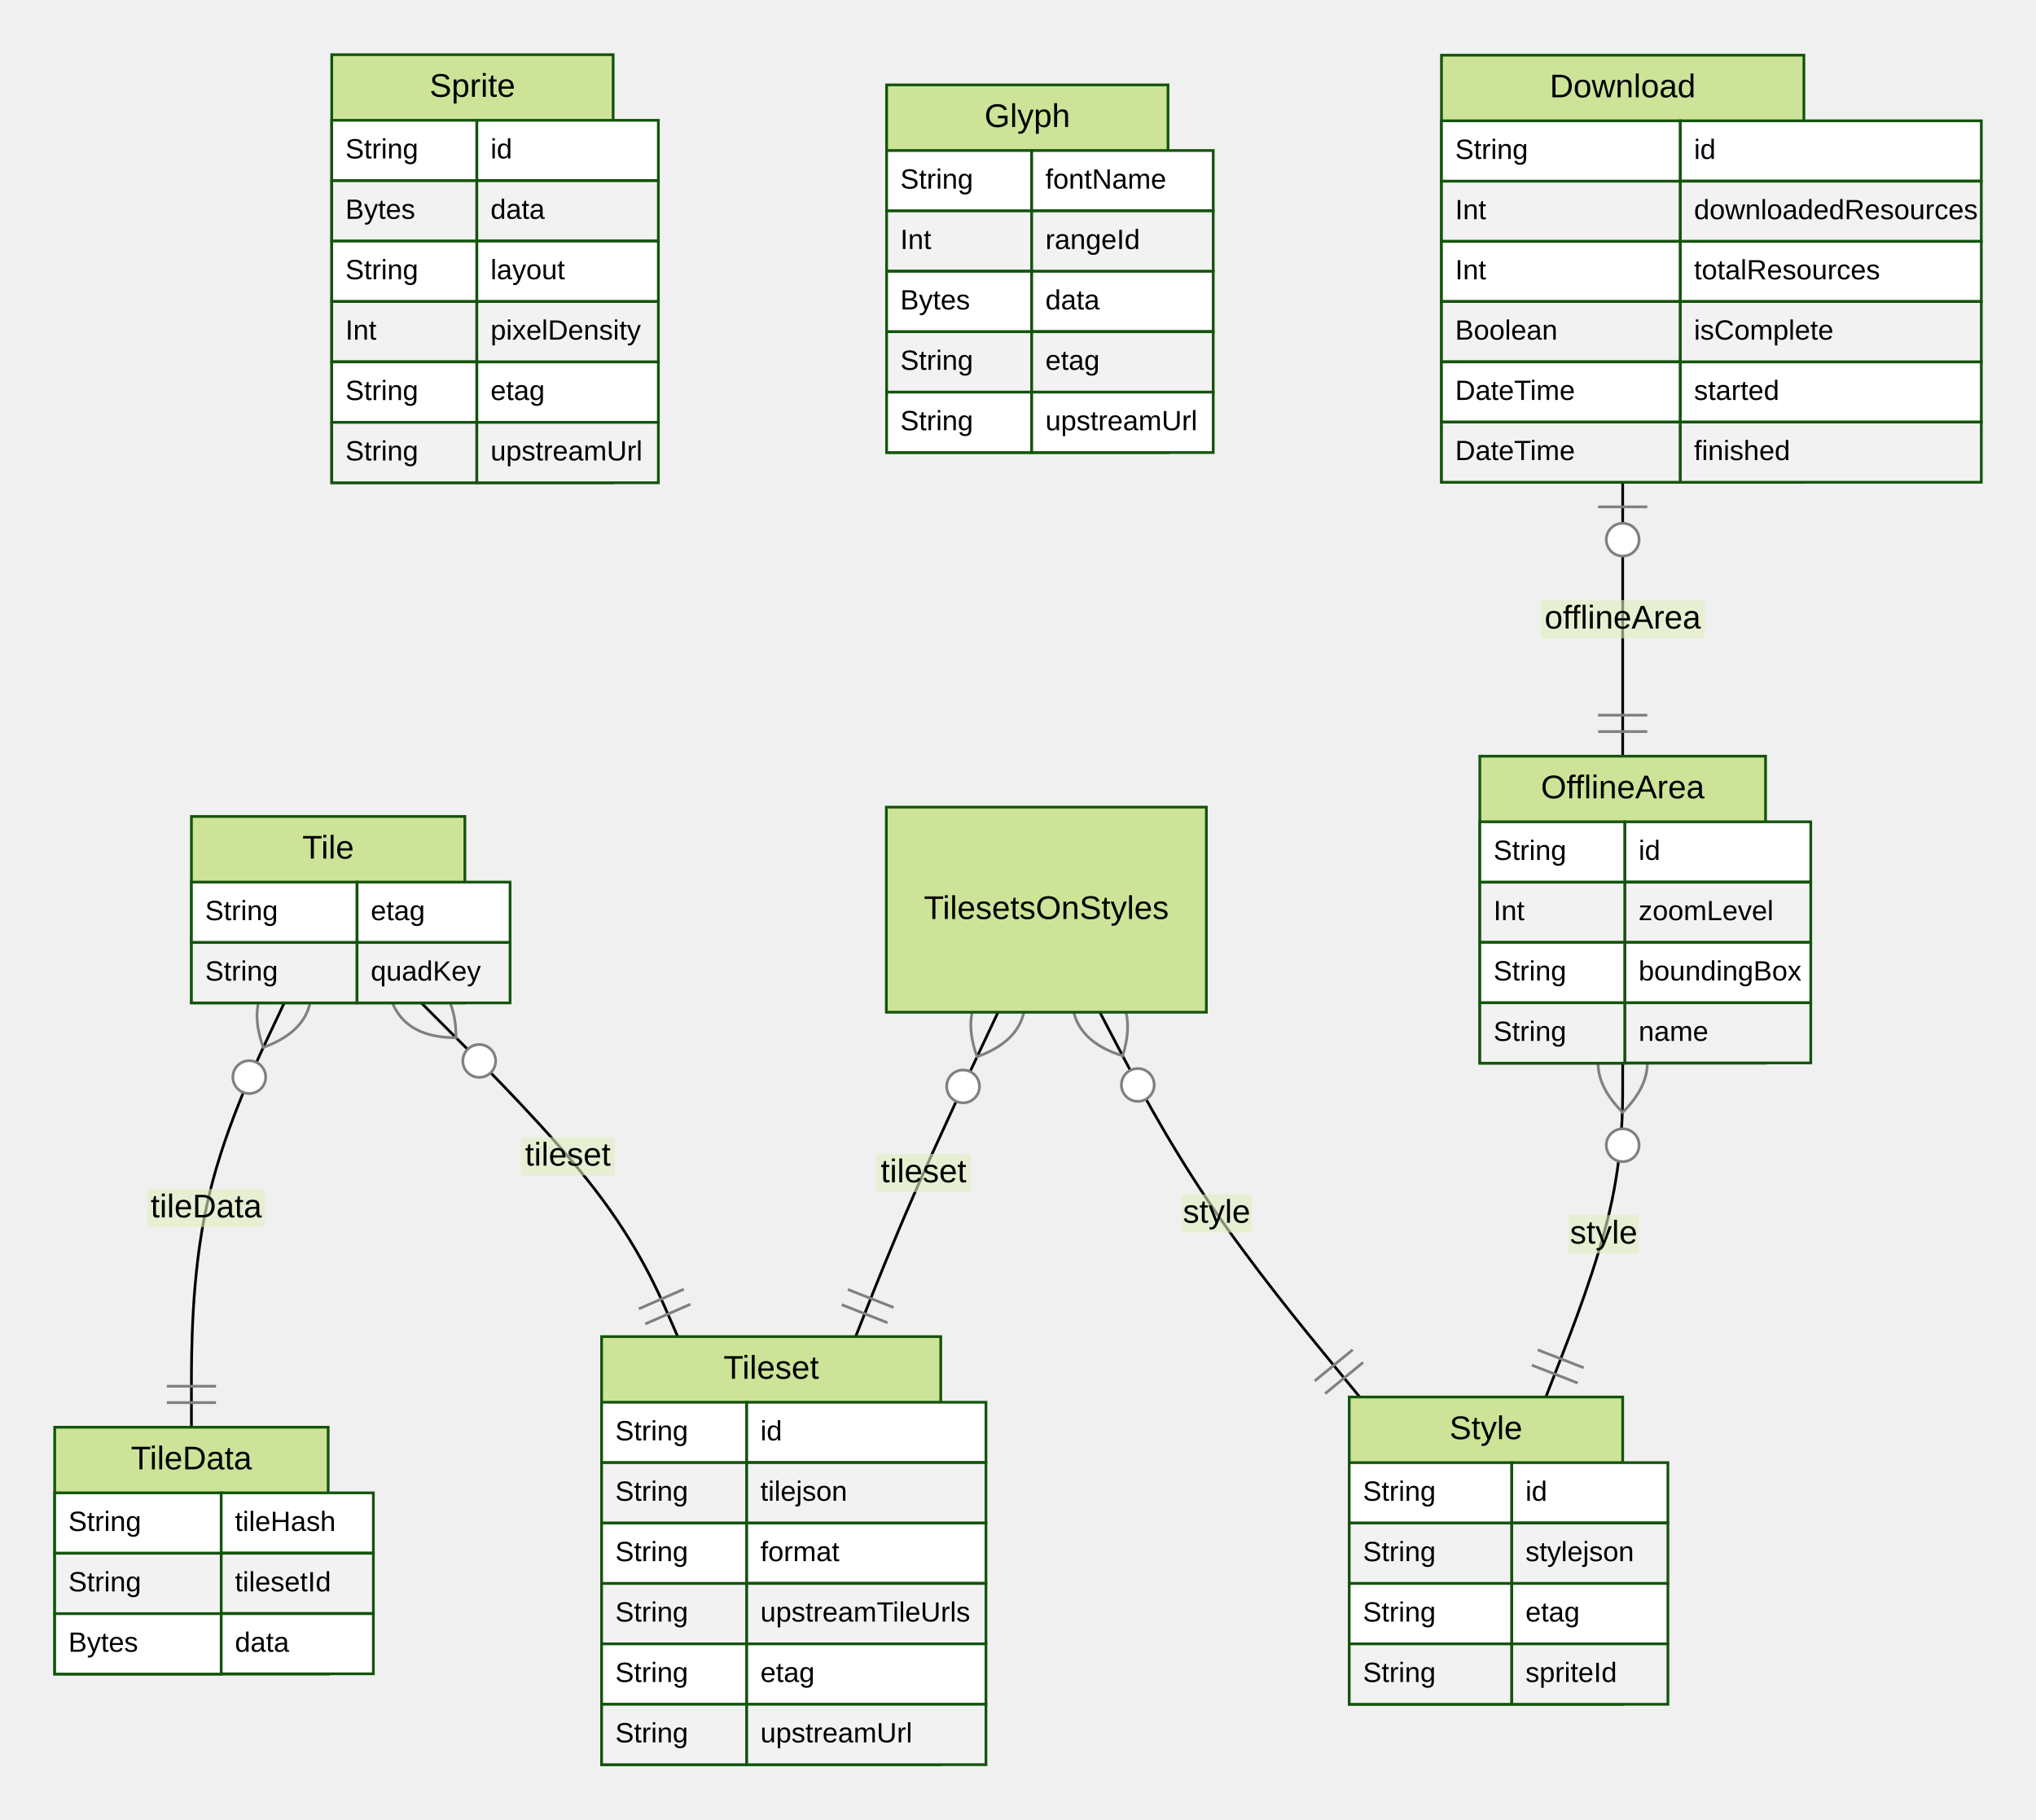
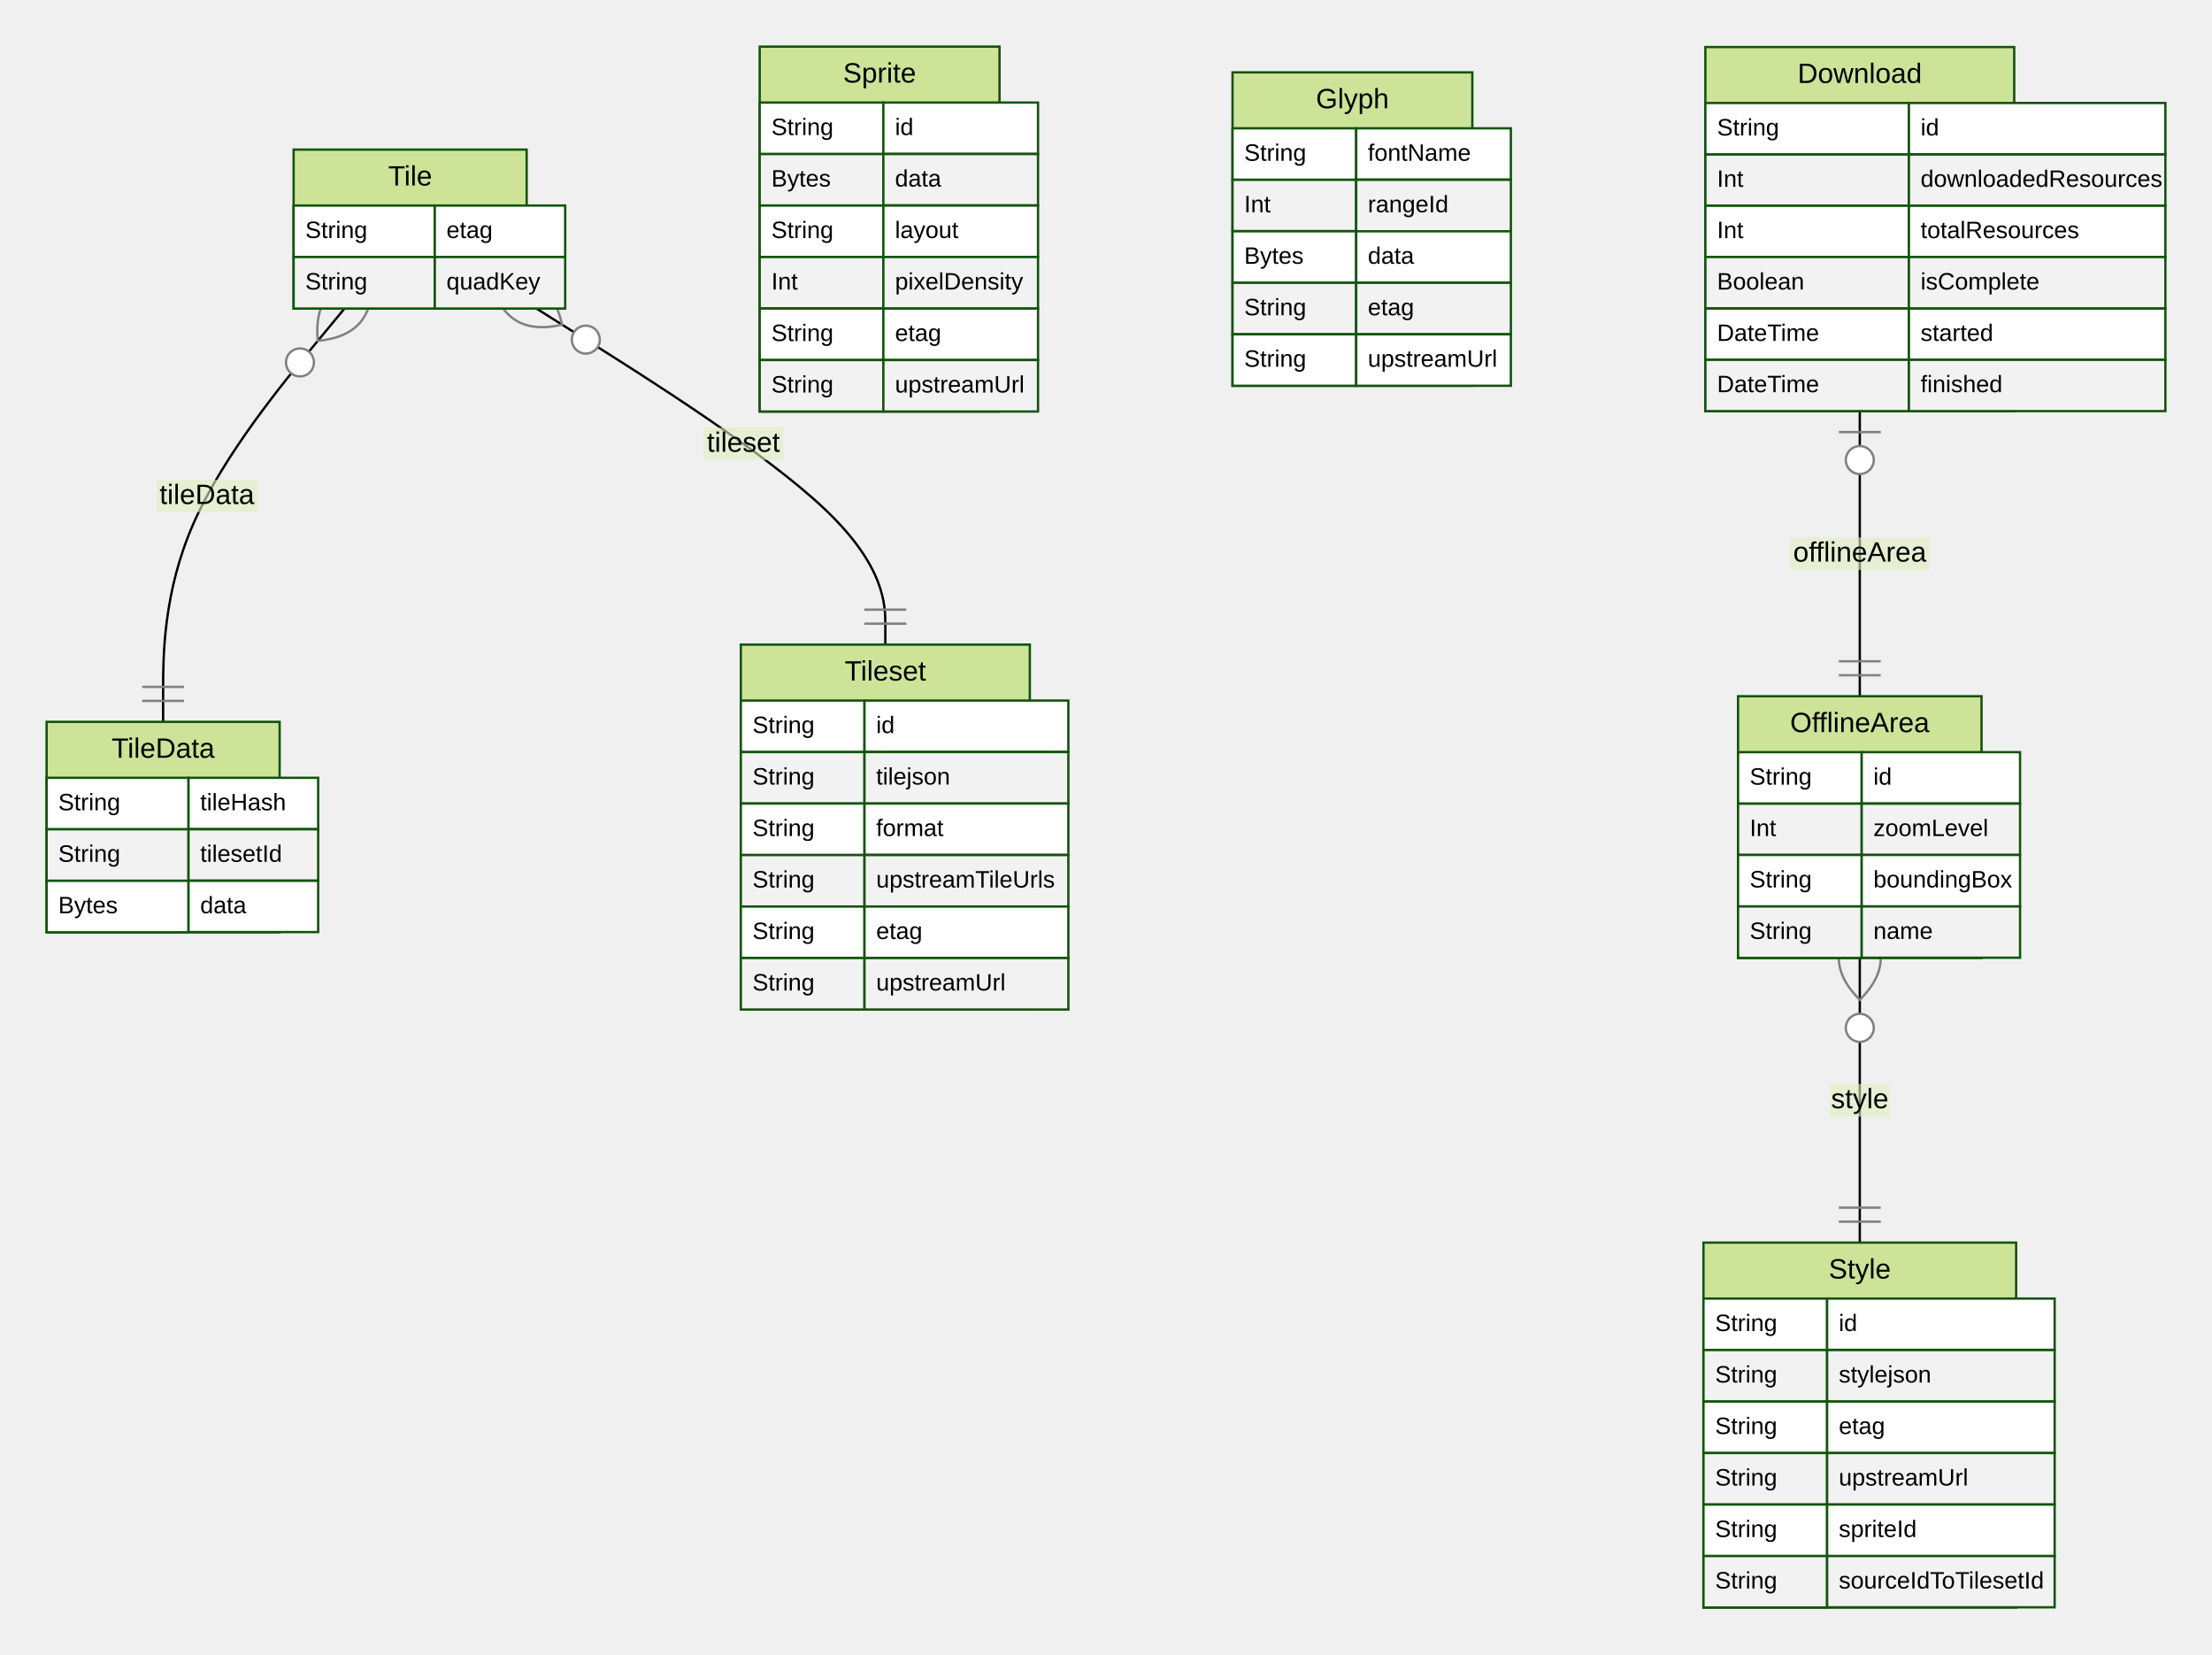
- <svg xmlns="http://www.w3.org/2000/svg" id="mermaid-0" width="100%" height="665.377" style="max-width: 744.531px;" viewBox="0 0 744.531 665.377">
+ <svg xmlns="http://www.w3.org/2000/svg" id="mermaid-0" width="100%" height="709.652" style="max-width: 949.223px;" viewBox="0 0 949.223 709.652">
  <style>#mermaid-0 {font-family:"trebuchet ms",verdana,arial,sans-serif;font-size:16px;fill:#000000;}#mermaid-0 .error-icon{fill:#552222;}#mermaid-0 .error-text{fill:#552222;stroke:#552222;}#mermaid-0 .edge-thickness-normal{stroke-width:2px;}#mermaid-0 .edge-thickness-thick{stroke-width:3.5px;}#mermaid-0 .edge-pattern-solid{stroke-dasharray:0;}#mermaid-0 .edge-pattern-dashed{stroke-dasharray:3;}#mermaid-0 .edge-pattern-dotted{stroke-dasharray:2;}#mermaid-0 .marker{fill:#000000;stroke:#000000;}#mermaid-0 .marker.cross{stroke:#000000;}#mermaid-0 svg{font-family:"trebuchet ms",verdana,arial,sans-serif;font-size:16px;}#mermaid-0 .entityBox{fill:#cde498;stroke:#13540c;}#mermaid-0 .attributeBoxOdd{fill:#ffffff;stroke:#13540c;}#mermaid-0 .attributeBoxEven{fill:#f2f2f2;stroke:#13540c;}#mermaid-0 .relationshipLabelBox{fill:hsl(78.158, 58.462%, 84.51%);opacity:0.7;background-color:hsl(78.158, 58.462%, 84.51%);}#mermaid-0 .relationshipLabelBox rect{opacity:0.5;}#mermaid-0 .relationshipLine{stroke:#000000;}#mermaid-0 :root{--mermaid-font-family:"trebuchet ms",verdana,arial,sans-serif;}</style>
  <g />
  <defs>
    <marker id="ONLY_ONE_START" refX="0" refY="9" markerWidth="18" markerHeight="18" orient="auto">
      <path stroke="gray" fill="none" d="M9,0 L9,18 M15,0 L15,18" />
    </marker>
  </defs>
  <defs>
    <marker id="ONLY_ONE_END" refX="18" refY="9" markerWidth="18" markerHeight="18" orient="auto">
      <path stroke="gray" fill="none" d="M3,0 L3,18 M9,0 L9,18" />
    </marker>
  </defs>
  <defs>
    <marker id="ZERO_OR_ONE_START" refX="0" refY="9" markerWidth="30" markerHeight="18" orient="auto">
      <circle stroke="gray" fill="white" cx="21" cy="9" r="6" />
      <path stroke="gray" fill="none" d="M9,0 L9,18" />
    </marker>
  </defs>
  <defs>
    <marker id="ZERO_OR_ONE_END" refX="30" refY="9" markerWidth="30" markerHeight="18" orient="auto">
      <circle stroke="gray" fill="white" cx="9" cy="9" r="6" />
      <path stroke="gray" fill="none" d="M21,0 L21,18" />
    </marker>
  </defs>
  <defs>
    <marker id="ONE_OR_MORE_START" refX="18" refY="18" markerWidth="45" markerHeight="36" orient="auto">
      <path stroke="gray" fill="none" d="M0,18 Q 18,0 36,18 Q 18,36 0,18 M42,9 L42,27" />
    </marker>
  </defs>
  <defs>
    <marker id="ONE_OR_MORE_END" refX="27" refY="18" markerWidth="45" markerHeight="36" orient="auto">
      <path stroke="gray" fill="none" d="M3,9 L3,27 M9,18 Q27,0 45,18 Q27,36 9,18" />
    </marker>
  </defs>
  <defs>
    <marker id="ZERO_OR_MORE_START" refX="18" refY="18" markerWidth="57" markerHeight="36" orient="auto">
      <circle stroke="gray" fill="white" cx="48" cy="18" r="6" />
      <path stroke="gray" fill="none" d="M0,18 Q18,0 36,18 Q18,36 0,18" />
    </marker>
  </defs>
  <defs>
    <marker id="ZERO_OR_MORE_END" refX="39" refY="18" markerWidth="57" markerHeight="36" orient="auto">
      <circle stroke="gray" fill="white" cx="9" cy="18" r="6" />
      <path stroke="gray" fill="none" d="M21,18 Q39,0 57,18 Q39,36 21,18" />
    </marker>
  </defs>
-   <path class="er relationshipLine" d="M103.94,366.78L98.283,378.788C92.627,390.796,81.313,414.811,75.657,440.675C70,466.539,70,494.251,70,508.108L70,521.964" stroke="gray" fill="none" marker-end="url(#ONLY_ONE_END)" marker-start="url(#ZERO_OR_MORE_START)" />
-   <path class="er relationshipLine" d="M154.049,366.78L166.041,378.788C178.034,390.796,202.019,414.811,217.65,435.152C233.28,455.493,240.557,472.16,244.195,480.493L247.833,488.826" stroke="gray" fill="none" marker-end="url(#ONLY_ONE_END)" marker-start="url(#ZERO_OR_MORE_START)" />
-   <path class="er relationshipLine" d="M364.967,370.188L359.578,381.628C354.189,393.068,343.411,415.947,334.733,435.72C326.055,455.493,319.478,472.16,316.189,480.493L312.9,488.826" stroke="gray" fill="none" marker-end="url(#ONLY_ONE_END)" marker-start="url(#ZERO_OR_MORE_START)" />
-   <path class="er relationshipLine" d="M402.199,370.188L408.168,381.628C414.137,393.068,426.074,415.947,441.914,439.402C457.753,462.857,477.494,486.887,487.365,498.903L497.236,510.918" stroke="gray" fill="none" marker-end="url(#ONLY_ONE_END)" marker-start="url(#ZERO_OR_MORE_START)" />
-   <path class="er relationshipLine" d="M593.391,388.826L593.391,397.16C593.391,405.493,593.391,422.16,588.707,442.508C584.024,462.857,574.657,486.887,569.974,498.903L565.29,510.918" stroke="gray" fill="none" marker-end="url(#ONLY_ONE_END)" marker-start="url(#ZERO_OR_MORE_START)" />
-   <path class="er relationshipLine" d="M593.391,176.367L593.391,184.731C593.391,193.095,593.391,209.823,593.391,226.52C593.391,243.217,593.391,259.884,593.391,268.217L593.391,276.551" stroke="gray" fill="none" marker-end="url(#ONLY_ONE_END)" marker-start="url(#ZERO_OR_ONE_START)" />
-   <g id="TileData" transform="translate(20,521.9639 )">
+   <path class="er relationshipLine" d="M147.831,132.367L134.859,148.064C121.887,163.762,95.944,195.156,82.972,224.71C70,254.263,70,281.976,70,295.832L70,309.688" stroke="gray" fill="none" marker-end="url(#ONLY_ONE_END)" marker-start="url(#ZERO_OR_MORE_START)" />
+   <path class="er relationshipLine" d="M226.004,129.729L251.656,145.866C277.309,162.003,328.613,194.277,354.266,218.747C379.918,243.217,379.918,259.884,379.918,268.217L379.918,276.551" stroke="gray" fill="none" marker-end="url(#ONLY_ONE_END)" marker-start="url(#ZERO_OR_MORE_START)" />
+   <path class="er relationshipLine" d="M798.082,410.964L798.082,422.987C798.082,435.01,798.082,459.056,798.082,479.412C798.082,499.768,798.082,516.435,798.082,524.768L798.082,533.102" stroke="gray" fill="none" marker-end="url(#ONLY_ONE_END)" marker-start="url(#ZERO_OR_MORE_START)" />
+   <path class="er relationshipLine" d="M798.082,176.367L798.082,184.731C798.082,193.095,798.082,209.823,798.082,230.21C798.082,250.597,798.082,274.643,798.082,286.666L798.082,298.688" stroke="gray" fill="none" marker-end="url(#ONLY_ONE_END)" marker-start="url(#ZERO_OR_ONE_START)" />
+   <g id="TileData" transform="translate(20,309.6885 )">
    <rect class="er entityBox" fill="honeydew" fill-opacity="100%" stroke="gray" x="0" y="0" width="100" height="90.275" />
    <text class="er entityLabel" id="entity-TileData" x="0" y="0" dominant-baseline="middle" text-anchor="middle" style="font-family: &quot;trebuchet ms&quot;, verdana, arial, sans-serif;; font-size: 12px" transform="translate(50,12)">TileData</text>
    <rect class="er attributeBoxOdd" fill="honeydew" fill-opacity="100%" stroke="gray" x="0" y="24" width="60.898" height="22.092" />
    <text class="er entityLabel" id="entity-TileData-attr-1-type" x="0" y="0" dominant-baseline="middle" text-anchor="left" style="font-family: &quot;trebuchet ms&quot;, verdana, arial, sans-serif;; font-size: 10.2px" transform="translate(5,35.0459)">String</text>
    <rect class="er attributeBoxOdd" fill="honeydew" fill-opacity="100%" stroke="gray" x="60.898" y="24" width="55.633" height="22" />
    <text class="er entityLabel" id="entity-TileData-attr-1-name" x="0" y="0" dominant-baseline="middle" text-anchor="left" style="font-family: &quot;trebuchet ms&quot;, verdana, arial, sans-serif;; font-size: 10.2px" transform="translate(65.89844,35.0459)">tileHash</text>
    <rect class="er attributeBoxEven" fill="honeydew" fill-opacity="100%" stroke="gray" x="0" y="46.092" width="60.898" height="22.092" />
    <text class="er entityLabel" id="entity-TileData-attr-2-type" x="0" y="0" dominant-baseline="middle" text-anchor="left" style="font-family: &quot;trebuchet ms&quot;, verdana, arial, sans-serif;; font-size: 10.2px" transform="translate(5,57.1377)">String</text>
    <rect class="er attributeBoxEven" fill="honeydew" fill-opacity="100%" stroke="gray" x="60.898" y="46.092" width="55.633" height="22" />
    <text class="er entityLabel" id="entity-TileData-attr-2-name" x="0" y="0" dominant-baseline="middle" text-anchor="left" style="font-family: &quot;trebuchet ms&quot;, verdana, arial, sans-serif;; font-size: 10.2px" transform="translate(65.89844,57.1377)">tilesetId</text>
    <rect class="er attributeBoxOdd" fill="honeydew" fill-opacity="100%" stroke="gray" x="0" y="68.184" width="60.898" height="22.092" />
    <text class="er entityLabel" id="entity-TileData-attr-3-type" x="0" y="0" dominant-baseline="middle" text-anchor="left" style="font-family: &quot;trebuchet ms&quot;, verdana, arial, sans-serif;; font-size: 10.2px" transform="translate(5,79.22949)">Bytes</text>
    <rect class="er attributeBoxOdd" fill="honeydew" fill-opacity="100%" stroke="gray" x="60.898" y="68.184" width="55.633" height="22" />
    <text class="er entityLabel" id="entity-TileData-attr-3-name" x="0" y="0" dominant-baseline="middle" text-anchor="left" style="font-family: &quot;trebuchet ms&quot;, verdana, arial, sans-serif;; font-size: 10.2px" transform="translate(65.89844,79.22949)">data</text>
  </g>
-   <g id="Tile" transform="translate(70,298.5967 )">
+   <g id="Tile" transform="translate(126.0039,64.18359 )">
    <rect class="er entityBox" fill="honeydew" fill-opacity="100%" stroke="gray" x="0" y="0" width="100" height="68.184" />
    <text class="er entityLabel" id="entity-Tile" x="0" y="0" dominant-baseline="middle" text-anchor="middle" style="font-family: &quot;trebuchet ms&quot;, verdana, arial, sans-serif;; font-size: 12px" transform="translate(50,12)">Tile</text>
    <rect class="er attributeBoxOdd" fill="honeydew" fill-opacity="100%" stroke="gray" x="0" y="24" width="60.57" height="22.092" />
    <text class="er entityLabel" id="entity-Tile-attr-1-type" x="0" y="0" dominant-baseline="middle" text-anchor="left" style="font-family: &quot;trebuchet ms&quot;, verdana, arial, sans-serif;; font-size: 10.2px" transform="translate(5,35.0459)">String</text>
    <rect class="er attributeBoxOdd" fill="honeydew" fill-opacity="100%" stroke="gray" x="60.57" y="24" width="55.961" height="22.092" />
    <text class="er entityLabel" id="entity-Tile-attr-1-name" x="0" y="0" dominant-baseline="middle" text-anchor="left" style="font-family: &quot;trebuchet ms&quot;, verdana, arial, sans-serif;; font-size: 10.2px" transform="translate(65.57031,35.0459)">etag</text>
    <rect class="er attributeBoxEven" fill="honeydew" fill-opacity="100%" stroke="gray" x="0" y="46.092" width="60.57" height="22.092" />
    <text class="er entityLabel" id="entity-Tile-attr-2-type" x="0" y="0" dominant-baseline="middle" text-anchor="left" style="font-family: &quot;trebuchet ms&quot;, verdana, arial, sans-serif;; font-size: 10.2px" transform="translate(5,57.1377)">String</text>
    <rect class="er attributeBoxEven" fill="honeydew" fill-opacity="100%" stroke="gray" x="60.57" y="46.092" width="55.961" height="22.092" />
    <text class="er entityLabel" id="entity-Tile-attr-2-name" x="0" y="0" dominant-baseline="middle" text-anchor="left" style="font-family: &quot;trebuchet ms&quot;, verdana, arial, sans-serif;; font-size: 10.2px" transform="translate(65.57031,57.1377)">quadKey</text>
  </g>
-   <g id="Tileset" transform="translate(220,488.8262 )">
+   <g id="Tileset" transform="translate(317.9102,276.5508 )">
    <rect class="er entityBox" fill="honeydew" fill-opacity="100%" stroke="gray" x="0" y="0" width="124.016" height="156.551" />
    <text class="er entityLabel" id="entity-Tileset" x="0" y="0" dominant-baseline="middle" text-anchor="middle" style="font-family: &quot;trebuchet ms&quot;, verdana, arial, sans-serif;; font-size: 12px" transform="translate(62.00781,12)">Tileset</text>
    <rect class="er attributeBoxOdd" fill="honeydew" fill-opacity="100%" stroke="gray" x="0" y="24" width="53.062" height="22.092" />
    <text class="er entityLabel" id="entity-Tileset-attr-1-type" x="0" y="0" dominant-baseline="middle" text-anchor="left" style="font-family: &quot;trebuchet ms&quot;, verdana, arial, sans-serif;; font-size: 10.2px" transform="translate(5,35.0459)">String</text>
    <rect class="er attributeBoxOdd" fill="honeydew" fill-opacity="100%" stroke="gray" x="53.062" y="24" width="87.484" height="22" />
    <text class="er entityLabel" id="entity-Tileset-attr-1-name" x="0" y="0" dominant-baseline="middle" text-anchor="left" style="font-family: &quot;trebuchet ms&quot;, verdana, arial, sans-serif;; font-size: 10.2px" transform="translate(58.0625,35.0459)">id</text>
    <rect class="er attributeBoxEven" fill="honeydew" fill-opacity="100%" stroke="gray" x="0" y="46.092" width="53.062" height="22.092" />
    <text class="er entityLabel" id="entity-Tileset-attr-2-type" x="0" y="0" dominant-baseline="middle" text-anchor="left" style="font-family: &quot;trebuchet ms&quot;, verdana, arial, sans-serif;; font-size: 10.2px" transform="translate(5,57.1377)">String</text>
    <rect class="er attributeBoxEven" fill="honeydew" fill-opacity="100%" stroke="gray" x="53.062" y="46.092" width="87.484" height="22.092" />
    <text class="er entityLabel" id="entity-Tileset-attr-2-name" x="0" y="0" dominant-baseline="middle" text-anchor="left" style="font-family: &quot;trebuchet ms&quot;, verdana, arial, sans-serif;; font-size: 10.2px" transform="translate(58.0625,57.1377)">tilejson</text>
    <rect class="er attributeBoxOdd" fill="honeydew" fill-opacity="100%" stroke="gray" x="0" y="68.184" width="53.062" height="22.092" />
    <text class="er entityLabel" id="entity-Tileset-attr-3-type" x="0" y="0" dominant-baseline="middle" text-anchor="left" style="font-family: &quot;trebuchet ms&quot;, verdana, arial, sans-serif;; font-size: 10.2px" transform="translate(5,79.22949)">String</text>
    <rect class="er attributeBoxOdd" fill="honeydew" fill-opacity="100%" stroke="gray" x="53.062" y="68.184" width="87.484" height="22" />
    <text class="er entityLabel" id="entity-Tileset-attr-3-name" x="0" y="0" dominant-baseline="middle" text-anchor="left" style="font-family: &quot;trebuchet ms&quot;, verdana, arial, sans-serif;; font-size: 10.2px" transform="translate(58.0625,79.22949)">format</text>
    <rect class="er attributeBoxEven" fill="honeydew" fill-opacity="100%" stroke="gray" x="0" y="90.275" width="53.062" height="22.092" />
    <text class="er entityLabel" id="entity-Tileset-attr-4-type" x="0" y="0" dominant-baseline="middle" text-anchor="left" style="font-family: &quot;trebuchet ms&quot;, verdana, arial, sans-serif;; font-size: 10.2px" transform="translate(5,101.3213)">String</text>
    <rect class="er attributeBoxEven" fill="honeydew" fill-opacity="100%" stroke="gray" x="53.062" y="90.275" width="87.484" height="22.092" />
    <text class="er entityLabel" id="entity-Tileset-attr-4-name" x="0" y="0" dominant-baseline="middle" text-anchor="left" style="font-family: &quot;trebuchet ms&quot;, verdana, arial, sans-serif;; font-size: 10.2px" transform="translate(58.0625,101.3213)">upstreamTileUrls</text>
    <rect class="er attributeBoxOdd" fill="honeydew" fill-opacity="100%" stroke="gray" x="0" y="112.367" width="53.062" height="22.092" />
    <text class="er entityLabel" id="entity-Tileset-attr-5-type" x="0" y="0" dominant-baseline="middle" text-anchor="left" style="font-family: &quot;trebuchet ms&quot;, verdana, arial, sans-serif;; font-size: 10.2px" transform="translate(5,123.4131)">String</text>
    <rect class="er attributeBoxOdd" fill="honeydew" fill-opacity="100%" stroke="gray" x="53.062" y="112.367" width="87.484" height="22.092" />
    <text class="er entityLabel" id="entity-Tileset-attr-5-name" x="0" y="0" dominant-baseline="middle" text-anchor="left" style="font-family: &quot;trebuchet ms&quot;, verdana, arial, sans-serif;; font-size: 10.2px" transform="translate(58.0625,123.4131)">etag</text>
    <rect class="er attributeBoxEven" fill="honeydew" fill-opacity="100%" stroke="gray" x="0" y="134.459" width="53.062" height="22.092" />
    <text class="er entityLabel" id="entity-Tileset-attr-6-type" x="0" y="0" dominant-baseline="middle" text-anchor="left" style="font-family: &quot;trebuchet ms&quot;, verdana, arial, sans-serif;; font-size: 10.2px" transform="translate(5,145.5049)">String</text>
    <rect class="er attributeBoxEven" fill="honeydew" fill-opacity="100%" stroke="gray" x="53.062" y="134.459" width="87.484" height="22.092" />
    <text class="er entityLabel" id="entity-Tileset-attr-6-name" x="0" y="0" dominant-baseline="middle" text-anchor="left" style="font-family: &quot;trebuchet ms&quot;, verdana, arial, sans-serif;; font-size: 10.2px" transform="translate(58.0625,145.5049)">upstreamUrl</text>
  </g>
-   <g id="TilesetsOnStyles" transform="translate(324.1172,295.1885 )">
-     <rect class="er entityBox" fill="honeydew" fill-opacity="100%" stroke="gray" x="0" y="0" width="117.031" height="75" />
-     <text class="er entityLabel" id="entity-TilesetsOnStyles" x="0" y="0" dominant-baseline="middle" text-anchor="middle" style="font-family: &quot;trebuchet ms&quot;, verdana, arial, sans-serif;; font-size: 12px" transform="translate(58.51562,37.5)">TilesetsOnStyles</text>
-   </g>
-   <g id="Style" transform="translate(493.3906,510.918 )">
-     <rect class="er entityBox" fill="honeydew" fill-opacity="100%" stroke="gray" x="0" y="0" width="100" height="112.367" />
-     <text class="er entityLabel" id="entity-Style" x="0" y="0" dominant-baseline="middle" text-anchor="middle" style="font-family: &quot;trebuchet ms&quot;, verdana, arial, sans-serif;; font-size: 12px" transform="translate(50,12)">Style</text>
-     <rect class="er attributeBoxOdd" fill="honeydew" fill-opacity="100%" stroke="gray" x="0" y="24" width="59.445" height="22.092" />
+   <g id="Style" transform="translate(730.9961,533.1016 )">
+     <rect class="er entityBox" fill="honeydew" fill-opacity="100%" stroke="gray" x="0" y="0" width="134.172" height="156.551" />
+     <text class="er entityLabel" id="entity-Style" x="0" y="0" dominant-baseline="middle" text-anchor="middle" style="font-family: &quot;trebuchet ms&quot;, verdana, arial, sans-serif;; font-size: 12px" transform="translate(67.08594,12)">Style</text>
+     <rect class="er attributeBoxOdd" fill="honeydew" fill-opacity="100%" stroke="gray" x="0" y="24" width="53.062" height="22.092" />
    <text class="er entityLabel" id="entity-Style-attr-1-type" x="0" y="0" dominant-baseline="middle" text-anchor="left" style="font-family: &quot;trebuchet ms&quot;, verdana, arial, sans-serif;; font-size: 10.2px" transform="translate(5,35.0459)">String</text>
-     <rect class="er attributeBoxOdd" fill="honeydew" fill-opacity="100%" stroke="gray" x="59.445" y="24" width="57.086" height="22" />
-     <text class="er entityLabel" id="entity-Style-attr-1-name" x="0" y="0" dominant-baseline="middle" text-anchor="left" style="font-family: &quot;trebuchet ms&quot;, verdana, arial, sans-serif;; font-size: 10.2px" transform="translate(64.44531,35.0459)">id</text>
-     <rect class="er attributeBoxEven" fill="honeydew" fill-opacity="100%" stroke="gray" x="0" y="46.092" width="59.445" height="22.092" />
+     <rect class="er attributeBoxOdd" fill="honeydew" fill-opacity="100%" stroke="gray" x="53.062" y="24" width="97.641" height="22" />
+     <text class="er entityLabel" id="entity-Style-attr-1-name" x="0" y="0" dominant-baseline="middle" text-anchor="left" style="font-family: &quot;trebuchet ms&quot;, verdana, arial, sans-serif;; font-size: 10.2px" transform="translate(58.0625,35.0459)">id</text>
+     <rect class="er attributeBoxEven" fill="honeydew" fill-opacity="100%" stroke="gray" x="0" y="46.092" width="53.062" height="22.092" />
    <text class="er entityLabel" id="entity-Style-attr-2-type" x="0" y="0" dominant-baseline="middle" text-anchor="left" style="font-family: &quot;trebuchet ms&quot;, verdana, arial, sans-serif;; font-size: 10.2px" transform="translate(5,57.1377)">String</text>
-     <rect class="er attributeBoxEven" fill="honeydew" fill-opacity="100%" stroke="gray" x="59.445" y="46.092" width="57.086" height="22.092" />
-     <text class="er entityLabel" id="entity-Style-attr-2-name" x="0" y="0" dominant-baseline="middle" text-anchor="left" style="font-family: &quot;trebuchet ms&quot;, verdana, arial, sans-serif;; font-size: 10.2px" transform="translate(64.44531,57.1377)">stylejson</text>
-     <rect class="er attributeBoxOdd" fill="honeydew" fill-opacity="100%" stroke="gray" x="0" y="68.184" width="59.445" height="22.092" />
+     <rect class="er attributeBoxEven" fill="honeydew" fill-opacity="100%" stroke="gray" x="53.062" y="46.092" width="97.641" height="22.092" />
+     <text class="er entityLabel" id="entity-Style-attr-2-name" x="0" y="0" dominant-baseline="middle" text-anchor="left" style="font-family: &quot;trebuchet ms&quot;, verdana, arial, sans-serif;; font-size: 10.2px" transform="translate(58.0625,57.1377)">stylejson</text>
+     <rect class="er attributeBoxOdd" fill="honeydew" fill-opacity="100%" stroke="gray" x="0" y="68.184" width="53.062" height="22.092" />
    <text class="er entityLabel" id="entity-Style-attr-3-type" x="0" y="0" dominant-baseline="middle" text-anchor="left" style="font-family: &quot;trebuchet ms&quot;, verdana, arial, sans-serif;; font-size: 10.2px" transform="translate(5,79.22949)">String</text>
-     <rect class="er attributeBoxOdd" fill="honeydew" fill-opacity="100%" stroke="gray" x="59.445" y="68.184" width="57.086" height="22.092" />
-     <text class="er entityLabel" id="entity-Style-attr-3-name" x="0" y="0" dominant-baseline="middle" text-anchor="left" style="font-family: &quot;trebuchet ms&quot;, verdana, arial, sans-serif;; font-size: 10.2px" transform="translate(64.44531,79.22949)">etag</text>
-     <rect class="er attributeBoxEven" fill="honeydew" fill-opacity="100%" stroke="gray" x="0" y="90.275" width="59.445" height="22.092" />
+     <rect class="er attributeBoxOdd" fill="honeydew" fill-opacity="100%" stroke="gray" x="53.062" y="68.184" width="97.641" height="22.092" />
+     <text class="er entityLabel" id="entity-Style-attr-3-name" x="0" y="0" dominant-baseline="middle" text-anchor="left" style="font-family: &quot;trebuchet ms&quot;, verdana, arial, sans-serif;; font-size: 10.2px" transform="translate(58.0625,79.22949)">etag</text>
+     <rect class="er attributeBoxEven" fill="honeydew" fill-opacity="100%" stroke="gray" x="0" y="90.275" width="53.062" height="22.092" />
    <text class="er entityLabel" id="entity-Style-attr-4-type" x="0" y="0" dominant-baseline="middle" text-anchor="left" style="font-family: &quot;trebuchet ms&quot;, verdana, arial, sans-serif;; font-size: 10.2px" transform="translate(5,101.3213)">String</text>
-     <rect class="er attributeBoxEven" fill="honeydew" fill-opacity="100%" stroke="gray" x="59.445" y="90.275" width="57.086" height="22.092" />
-     <text class="er entityLabel" id="entity-Style-attr-4-name" x="0" y="0" dominant-baseline="middle" text-anchor="left" style="font-family: &quot;trebuchet ms&quot;, verdana, arial, sans-serif;; font-size: 10.2px" transform="translate(64.44531,101.3213)">spriteId</text>
-   </g>
-   <g id="Sprite" transform="translate(121.3125,20 )">
+     <rect class="er attributeBoxEven" fill="honeydew" fill-opacity="100%" stroke="gray" x="53.062" y="90.275" width="97.641" height="22.092" />
+     <text class="er entityLabel" id="entity-Style-attr-4-name" x="0" y="0" dominant-baseline="middle" text-anchor="left" style="font-family: &quot;trebuchet ms&quot;, verdana, arial, sans-serif;; font-size: 10.2px" transform="translate(58.0625,101.3213)">upstreamUrl</text>
+     <rect class="er attributeBoxOdd" fill="honeydew" fill-opacity="100%" stroke="gray" x="0" y="112.367" width="53.062" height="22.092" />
+     <text class="er entityLabel" id="entity-Style-attr-5-type" x="0" y="0" dominant-baseline="middle" text-anchor="left" style="font-family: &quot;trebuchet ms&quot;, verdana, arial, sans-serif;; font-size: 10.2px" transform="translate(5,123.4131)">String</text>
+     <rect class="er attributeBoxOdd" fill="honeydew" fill-opacity="100%" stroke="gray" x="53.062" y="112.367" width="97.641" height="22.092" />
+     <text class="er entityLabel" id="entity-Style-attr-5-name" x="0" y="0" dominant-baseline="middle" text-anchor="left" style="font-family: &quot;trebuchet ms&quot;, verdana, arial, sans-serif;; font-size: 10.2px" transform="translate(58.0625,123.4131)">spriteId</text>
+     <rect class="er attributeBoxEven" fill="honeydew" fill-opacity="100%" stroke="gray" x="0" y="134.459" width="53.062" height="22.092" />
+     <text class="er entityLabel" id="entity-Style-attr-6-type" x="0" y="0" dominant-baseline="middle" text-anchor="left" style="font-family: &quot;trebuchet ms&quot;, verdana, arial, sans-serif;; font-size: 10.2px" transform="translate(5,145.5049)">String</text>
+     <rect class="er attributeBoxEven" fill="honeydew" fill-opacity="100%" stroke="gray" x="53.062" y="134.459" width="97.641" height="22" />
+     <text class="er entityLabel" id="entity-Style-attr-6-name" x="0" y="0" dominant-baseline="middle" text-anchor="left" style="font-family: &quot;trebuchet ms&quot;, verdana, arial, sans-serif;; font-size: 10.2px" transform="translate(58.0625,145.5049)">sourceIdToTilesetId</text>
+   </g>
+   <g id="Sprite" transform="translate(326.0039,20 )">
    <rect class="er entityBox" fill="honeydew" fill-opacity="100%" stroke="gray" x="0" y="0" width="102.906" height="156.551" />
    <text class="er entityLabel" id="entity-Sprite" x="0" y="0" dominant-baseline="middle" text-anchor="middle" style="font-family: &quot;trebuchet ms&quot;, verdana, arial, sans-serif;; font-size: 12px" transform="translate(51.45312,12)">Sprite</text>
    <rect class="er attributeBoxOdd" fill="honeydew" fill-opacity="100%" stroke="gray" x="0" y="24" width="53.062" height="22.092" />
    <text class="er entityLabel" id="entity-Sprite-attr-1-type" x="0" y="0" dominant-baseline="middle" text-anchor="left" style="font-family: &quot;trebuchet ms&quot;, verdana, arial, sans-serif;; font-size: 10.2px" transform="translate(5,35.0459)">String</text>
    <rect class="er attributeBoxOdd" fill="honeydew" fill-opacity="100%" stroke="gray" x="53.062" y="24" width="66.375" height="22" />
    <text class="er entityLabel" id="entity-Sprite-attr-1-name" x="0" y="0" dominant-baseline="middle" text-anchor="left" style="font-family: &quot;trebuchet ms&quot;, verdana, arial, sans-serif;; font-size: 10.2px" transform="translate(58.0625,35.0459)">id</text>
    <rect class="er attributeBoxEven" fill="honeydew" fill-opacity="100%" stroke="gray" x="0" y="46.092" width="53.062" height="22.092" />
    <text class="er entityLabel" id="entity-Sprite-attr-2-type" x="0" y="0" dominant-baseline="middle" text-anchor="left" style="font-family: &quot;trebuchet ms&quot;, verdana, arial, sans-serif;; font-size: 10.2px" transform="translate(5,57.1377)">Bytes</text>
    <rect class="er attributeBoxEven" fill="honeydew" fill-opacity="100%" stroke="gray" x="53.062" y="46.092" width="66.375" height="22" />
    <text class="er entityLabel" id="entity-Sprite-attr-2-name" x="0" y="0" dominant-baseline="middle" text-anchor="left" style="font-family: &quot;trebuchet ms&quot;, verdana, arial, sans-serif;; font-size: 10.2px" transform="translate(58.0625,57.1377)">data</text>
    <rect class="er attributeBoxOdd" fill="honeydew" fill-opacity="100%" stroke="gray" x="0" y="68.184" width="53.062" height="22.092" />
    <text class="er entityLabel" id="entity-Sprite-attr-3-type" x="0" y="0" dominant-baseline="middle" text-anchor="left" style="font-family: &quot;trebuchet ms&quot;, verdana, arial, sans-serif;; font-size: 10.2px" transform="translate(5,79.22949)">String</text>
    <rect class="er attributeBoxOdd" fill="honeydew" fill-opacity="100%" stroke="gray" x="53.062" y="68.184" width="66.375" height="22.092" />
    <text class="er entityLabel" id="entity-Sprite-attr-3-name" x="0" y="0" dominant-baseline="middle" text-anchor="left" style="font-family: &quot;trebuchet ms&quot;, verdana, arial, sans-serif;; font-size: 10.2px" transform="translate(58.0625,79.22949)">layout</text>
    <rect class="er attributeBoxEven" fill="honeydew" fill-opacity="100%" stroke="gray" x="0" y="90.275" width="53.062" height="22" />
    <text class="er entityLabel" id="entity-Sprite-attr-4-type" x="0" y="0" dominant-baseline="middle" text-anchor="left" style="font-family: &quot;trebuchet ms&quot;, verdana, arial, sans-serif;; font-size: 10.2px" transform="translate(5,101.3213)">Int</text>
    <rect class="er attributeBoxEven" fill="honeydew" fill-opacity="100%" stroke="gray" x="53.062" y="90.275" width="66.375" height="22.092" />
    <text class="er entityLabel" id="entity-Sprite-attr-4-name" x="0" y="0" dominant-baseline="middle" text-anchor="left" style="font-family: &quot;trebuchet ms&quot;, verdana, arial, sans-serif;; font-size: 10.2px" transform="translate(58.0625,101.3213)">pixelDensity</text>
    <rect class="er attributeBoxOdd" fill="honeydew" fill-opacity="100%" stroke="gray" x="0" y="112.367" width="53.062" height="22.092" />
    <text class="er entityLabel" id="entity-Sprite-attr-5-type" x="0" y="0" dominant-baseline="middle" text-anchor="left" style="font-family: &quot;trebuchet ms&quot;, verdana, arial, sans-serif;; font-size: 10.2px" transform="translate(5,123.4131)">String</text>
    <rect class="er attributeBoxOdd" fill="honeydew" fill-opacity="100%" stroke="gray" x="53.062" y="112.367" width="66.375" height="22.092" />
    <text class="er entityLabel" id="entity-Sprite-attr-5-name" x="0" y="0" dominant-baseline="middle" text-anchor="left" style="font-family: &quot;trebuchet ms&quot;, verdana, arial, sans-serif;; font-size: 10.2px" transform="translate(58.0625,123.4131)">etag</text>
    <rect class="er attributeBoxEven" fill="honeydew" fill-opacity="100%" stroke="gray" x="0" y="134.459" width="53.062" height="22.092" />
    <text class="er entityLabel" id="entity-Sprite-attr-6-type" x="0" y="0" dominant-baseline="middle" text-anchor="left" style="font-family: &quot;trebuchet ms&quot;, verdana, arial, sans-serif;; font-size: 10.2px" transform="translate(5,145.5049)">String</text>
    <rect class="er attributeBoxEven" fill="honeydew" fill-opacity="100%" stroke="gray" x="53.062" y="134.459" width="66.375" height="22.092" />
    <text class="er entityLabel" id="entity-Sprite-attr-6-name" x="0" y="0" dominant-baseline="middle" text-anchor="left" style="font-family: &quot;trebuchet ms&quot;, verdana, arial, sans-serif;; font-size: 10.2px" transform="translate(58.0625,145.5049)">upstreamUrl</text>
  </g>
-   <g id="Glyph" transform="translate(324.2188,31.0459 )">
+   <g id="Glyph" transform="translate(528.9102,31.0459 )">
    <rect class="er entityBox" fill="honeydew" fill-opacity="100%" stroke="gray" x="0" y="0" width="102.906" height="134.459" />
    <text class="er entityLabel" id="entity-Glyph" x="0" y="0" dominant-baseline="middle" text-anchor="middle" style="font-family: &quot;trebuchet ms&quot;, verdana, arial, sans-serif;; font-size: 12px" transform="translate(51.45312,12)">Glyph</text>
    <rect class="er attributeBoxOdd" fill="honeydew" fill-opacity="100%" stroke="gray" x="0" y="24" width="53.062" height="22.092" />
    <text class="er entityLabel" id="entity-Glyph-attr-1-type" x="0" y="0" dominant-baseline="middle" text-anchor="left" style="font-family: &quot;trebuchet ms&quot;, verdana, arial, sans-serif;; font-size: 10.2px" transform="translate(5,35.0459)">String</text>
    <rect class="er attributeBoxOdd" fill="honeydew" fill-opacity="100%" stroke="gray" x="53.062" y="24" width="66.375" height="22" />
    <text class="er entityLabel" id="entity-Glyph-attr-1-name" x="0" y="0" dominant-baseline="middle" text-anchor="left" style="font-family: &quot;trebuchet ms&quot;, verdana, arial, sans-serif;; font-size: 10.2px" transform="translate(58.0625,35.0459)">fontName</text>
    <rect class="er attributeBoxEven" fill="honeydew" fill-opacity="100%" stroke="gray" x="0" y="46.092" width="53.062" height="22" />
    <text class="er entityLabel" id="entity-Glyph-attr-2-type" x="0" y="0" dominant-baseline="middle" text-anchor="left" style="font-family: &quot;trebuchet ms&quot;, verdana, arial, sans-serif;; font-size: 10.2px" transform="translate(5,57.1377)">Int</text>
    <rect class="er attributeBoxEven" fill="honeydew" fill-opacity="100%" stroke="gray" x="53.062" y="46.092" width="66.375" height="22.092" />
    <text class="er entityLabel" id="entity-Glyph-attr-2-name" x="0" y="0" dominant-baseline="middle" text-anchor="left" style="font-family: &quot;trebuchet ms&quot;, verdana, arial, sans-serif;; font-size: 10.2px" transform="translate(58.0625,57.1377)">rangeId</text>
    <rect class="er attributeBoxOdd" fill="honeydew" fill-opacity="100%" stroke="gray" x="0" y="68.184" width="53.062" height="22.092" />
    <text class="er entityLabel" id="entity-Glyph-attr-3-type" x="0" y="0" dominant-baseline="middle" text-anchor="left" style="font-family: &quot;trebuchet ms&quot;, verdana, arial, sans-serif;; font-size: 10.2px" transform="translate(5,79.22949)">Bytes</text>
    <rect class="er attributeBoxOdd" fill="honeydew" fill-opacity="100%" stroke="gray" x="53.062" y="68.184" width="66.375" height="22" />
    <text class="er entityLabel" id="entity-Glyph-attr-3-name" x="0" y="0" dominant-baseline="middle" text-anchor="left" style="font-family: &quot;trebuchet ms&quot;, verdana, arial, sans-serif;; font-size: 10.2px" transform="translate(58.0625,79.22949)">data</text>
    <rect class="er attributeBoxEven" fill="honeydew" fill-opacity="100%" stroke="gray" x="0" y="90.275" width="53.062" height="22.092" />
    <text class="er entityLabel" id="entity-Glyph-attr-4-type" x="0" y="0" dominant-baseline="middle" text-anchor="left" style="font-family: &quot;trebuchet ms&quot;, verdana, arial, sans-serif;; font-size: 10.2px" transform="translate(5,101.3213)">String</text>
    <rect class="er attributeBoxEven" fill="honeydew" fill-opacity="100%" stroke="gray" x="53.062" y="90.275" width="66.375" height="22.092" />
    <text class="er entityLabel" id="entity-Glyph-attr-4-name" x="0" y="0" dominant-baseline="middle" text-anchor="left" style="font-family: &quot;trebuchet ms&quot;, verdana, arial, sans-serif;; font-size: 10.2px" transform="translate(58.0625,101.3213)">etag</text>
    <rect class="er attributeBoxOdd" fill="honeydew" fill-opacity="100%" stroke="gray" x="0" y="112.367" width="53.062" height="22.092" />
    <text class="er entityLabel" id="entity-Glyph-attr-5-type" x="0" y="0" dominant-baseline="middle" text-anchor="left" style="font-family: &quot;trebuchet ms&quot;, verdana, arial, sans-serif;; font-size: 10.2px" transform="translate(5,123.4131)">String</text>
    <rect class="er attributeBoxOdd" fill="honeydew" fill-opacity="100%" stroke="gray" x="53.062" y="112.367" width="66.375" height="22.092" />
    <text class="er entityLabel" id="entity-Glyph-attr-5-name" x="0" y="0" dominant-baseline="middle" text-anchor="left" style="font-family: &quot;trebuchet ms&quot;, verdana, arial, sans-serif;; font-size: 10.2px" transform="translate(58.0625,123.4131)">upstreamUrl</text>
  </g>
-   <g id="OfflineArea" transform="translate(541.1484,276.5508 )">
+   <g id="OfflineArea" transform="translate(745.8398,298.6885 )">
    <rect class="er entityBox" fill="honeydew" fill-opacity="100%" stroke="gray" x="0" y="0" width="104.484" height="112.275" />
    <text class="er entityLabel" id="entity-OfflineArea" x="0" y="0" dominant-baseline="middle" text-anchor="middle" style="font-family: &quot;trebuchet ms&quot;, verdana, arial, sans-serif;; font-size: 12px" transform="translate(52.24219,12)">OfflineArea</text>
    <rect class="er attributeBoxOdd" fill="honeydew" fill-opacity="100%" stroke="gray" x="0" y="24" width="53.062" height="22.092" />
    <text class="er entityLabel" id="entity-OfflineArea-attr-1-type" x="0" y="0" dominant-baseline="middle" text-anchor="left" style="font-family: &quot;trebuchet ms&quot;, verdana, arial, sans-serif;; font-size: 10.2px" transform="translate(5,35.0459)">String</text>
    <rect class="er attributeBoxOdd" fill="honeydew" fill-opacity="100%" stroke="gray" x="53.062" y="24" width="67.953" height="22" />
    <text class="er entityLabel" id="entity-OfflineArea-attr-1-name" x="0" y="0" dominant-baseline="middle" text-anchor="left" style="font-family: &quot;trebuchet ms&quot;, verdana, arial, sans-serif;; font-size: 10.2px" transform="translate(58.0625,35.0459)">id</text>
    <rect class="er attributeBoxEven" fill="honeydew" fill-opacity="100%" stroke="gray" x="0" y="46.092" width="53.062" height="22" />
    <text class="er entityLabel" id="entity-OfflineArea-attr-2-type" x="0" y="0" dominant-baseline="middle" text-anchor="left" style="font-family: &quot;trebuchet ms&quot;, verdana, arial, sans-serif;; font-size: 10.2px" transform="translate(5,57.0918)">Int</text>
    <rect class="er attributeBoxEven" fill="honeydew" fill-opacity="100%" stroke="gray" x="53.062" y="46.092" width="67.953" height="22" />
    <text class="er entityLabel" id="entity-OfflineArea-attr-2-name" x="0" y="0" dominant-baseline="middle" text-anchor="left" style="font-family: &quot;trebuchet ms&quot;, verdana, arial, sans-serif;; font-size: 10.2px" transform="translate(58.0625,57.0918)">zoomLevel</text>
    <rect class="er attributeBoxOdd" fill="honeydew" fill-opacity="100%" stroke="gray" x="0" y="68.092" width="53.062" height="22.092" />
    <text class="er entityLabel" id="entity-OfflineArea-attr-3-type" x="0" y="0" dominant-baseline="middle" text-anchor="left" style="font-family: &quot;trebuchet ms&quot;, verdana, arial, sans-serif;; font-size: 10.2px" transform="translate(5,79.1377)">String</text>
    <rect class="er attributeBoxOdd" fill="honeydew" fill-opacity="100%" stroke="gray" x="53.062" y="68.092" width="67.953" height="22.092" />
    <text class="er entityLabel" id="entity-OfflineArea-attr-3-name" x="0" y="0" dominant-baseline="middle" text-anchor="left" style="font-family: &quot;trebuchet ms&quot;, verdana, arial, sans-serif;; font-size: 10.2px" transform="translate(58.0625,79.1377)">boundingBox</text>
    <rect class="er attributeBoxEven" fill="honeydew" fill-opacity="100%" stroke="gray" x="0" y="90.184" width="53.062" height="22.092" />
    <text class="er entityLabel" id="entity-OfflineArea-attr-4-type" x="0" y="0" dominant-baseline="middle" text-anchor="left" style="font-family: &quot;trebuchet ms&quot;, verdana, arial, sans-serif;; font-size: 10.2px" transform="translate(5,101.2295)">String</text>
    <rect class="er attributeBoxEven" fill="honeydew" fill-opacity="100%" stroke="gray" x="53.062" y="90.184" width="67.953" height="22" />
    <text class="er entityLabel" id="entity-OfflineArea-attr-4-name" x="0" y="0" dominant-baseline="middle" text-anchor="left" style="font-family: &quot;trebuchet ms&quot;, verdana, arial, sans-serif;; font-size: 10.2px" transform="translate(58.0625,101.2295)">name</text>
  </g>
-   <g id="Download" transform="translate(527.125,20.18359 )">
+   <g id="Download" transform="translate(731.8164,20.18359 )">
    <rect class="er entityBox" fill="honeydew" fill-opacity="100%" stroke="gray" x="0" y="0" width="132.531" height="156.184" />
    <text class="er entityLabel" id="entity-Download" x="0" y="0" dominant-baseline="middle" text-anchor="middle" style="font-family: &quot;trebuchet ms&quot;, verdana, arial, sans-serif;; font-size: 12px" transform="translate(66.26562,12)">Download</text>
    <rect class="er attributeBoxOdd" fill="honeydew" fill-opacity="100%" stroke="gray" x="0" y="24" width="87.344" height="22.092" />
    <text class="er entityLabel" id="entity-Download-attr-1-type" x="0" y="0" dominant-baseline="middle" text-anchor="left" style="font-family: &quot;trebuchet ms&quot;, verdana, arial, sans-serif;; font-size: 10.2px" transform="translate(5,35.0459)">String</text>
    <rect class="er attributeBoxOdd" fill="honeydew" fill-opacity="100%" stroke="gray" x="87.344" y="24" width="110.062" height="22" />
    <text class="er entityLabel" id="entity-Download-attr-1-name" x="0" y="0" dominant-baseline="middle" text-anchor="left" style="font-family: &quot;trebuchet ms&quot;, verdana, arial, sans-serif;; font-size: 10.2px" transform="translate(92.34375,35.0459)">id</text>
    <rect class="er attributeBoxEven" fill="honeydew" fill-opacity="100%" stroke="gray" x="0" y="46.092" width="87.344" height="22" />
    <text class="er entityLabel" id="entity-Download-attr-2-type" x="0" y="0" dominant-baseline="middle" text-anchor="left" style="font-family: &quot;trebuchet ms&quot;, verdana, arial, sans-serif;; font-size: 10.2px" transform="translate(5,57.0918)">Int</text>
    <rect class="er attributeBoxEven" fill="honeydew" fill-opacity="100%" stroke="gray" x="87.344" y="46.092" width="110.062" height="22" />
    <text class="er entityLabel" id="entity-Download-attr-2-name" x="0" y="0" dominant-baseline="middle" text-anchor="left" style="font-family: &quot;trebuchet ms&quot;, verdana, arial, sans-serif;; font-size: 10.2px" transform="translate(92.34375,57.0918)">downloadedResources</text>
    <rect class="er attributeBoxOdd" fill="honeydew" fill-opacity="100%" stroke="gray" x="0" y="68.092" width="87.344" height="22" />
    <text class="er entityLabel" id="entity-Download-attr-3-type" x="0" y="0" dominant-baseline="middle" text-anchor="left" style="font-family: &quot;trebuchet ms&quot;, verdana, arial, sans-serif;; font-size: 10.2px" transform="translate(5,79.0918)">Int</text>
    <rect class="er attributeBoxOdd" fill="honeydew" fill-opacity="100%" stroke="gray" x="87.344" y="68.092" width="110.062" height="22" />
    <text class="er entityLabel" id="entity-Download-attr-3-name" x="0" y="0" dominant-baseline="middle" text-anchor="left" style="font-family: &quot;trebuchet ms&quot;, verdana, arial, sans-serif;; font-size: 10.2px" transform="translate(92.34375,79.0918)">totalResources</text>
    <rect class="er attributeBoxEven" fill="honeydew" fill-opacity="100%" stroke="gray" x="0" y="90.092" width="87.344" height="22" />
    <text class="er entityLabel" id="entity-Download-attr-4-type" x="0" y="0" dominant-baseline="middle" text-anchor="left" style="font-family: &quot;trebuchet ms&quot;, verdana, arial, sans-serif;; font-size: 10.2px" transform="translate(5,101.1377)">Boolean</text>
    <rect class="er attributeBoxEven" fill="honeydew" fill-opacity="100%" stroke="gray" x="87.344" y="90.092" width="110.062" height="22.092" />
    <text class="er entityLabel" id="entity-Download-attr-4-name" x="0" y="0" dominant-baseline="middle" text-anchor="left" style="font-family: &quot;trebuchet ms&quot;, verdana, arial, sans-serif;; font-size: 10.2px" transform="translate(92.34375,101.1377)">isComplete</text>
    <rect class="er attributeBoxOdd" fill="honeydew" fill-opacity="100%" stroke="gray" x="0" y="112.184" width="87.344" height="22" />
    <text class="er entityLabel" id="entity-Download-attr-5-type" x="0" y="0" dominant-baseline="middle" text-anchor="left" style="font-family: &quot;trebuchet ms&quot;, verdana, arial, sans-serif;; font-size: 10.2px" transform="translate(5,123.1836)">DateTime</text>
    <rect class="er attributeBoxOdd" fill="honeydew" fill-opacity="100%" stroke="gray" x="87.344" y="112.184" width="110.062" height="22" />
    <text class="er entityLabel" id="entity-Download-attr-5-name" x="0" y="0" dominant-baseline="middle" text-anchor="left" style="font-family: &quot;trebuchet ms&quot;, verdana, arial, sans-serif;; font-size: 10.2px" transform="translate(92.34375,123.1836)">started</text>
    <rect class="er attributeBoxEven" fill="honeydew" fill-opacity="100%" stroke="gray" x="0" y="134.184" width="87.344" height="22" />
    <text class="er entityLabel" id="entity-Download-attr-6-type" x="0" y="0" dominant-baseline="middle" text-anchor="left" style="font-family: &quot;trebuchet ms&quot;, verdana, arial, sans-serif;; font-size: 10.2px" transform="translate(5,145.1836)">DateTime</text>
    <rect class="er attributeBoxEven" fill="honeydew" fill-opacity="100%" stroke="gray" x="87.344" y="134.184" width="110.062" height="22" />
    <text class="er entityLabel" id="entity-Download-attr-6-name" x="0" y="0" dominant-baseline="middle" text-anchor="left" style="font-family: &quot;trebuchet ms&quot;, verdana, arial, sans-serif;; font-size: 10.2px" transform="translate(92.34375,145.1836)">finished</text>
  </g>
-   <rect class="er relationshipLabelBox" x="53.91" y="434.823" width="43" height="14" fill="white" fill-opacity="85%" />
-   <text class="er relationshipLabel" id="rel1" x="75.41" y="441.823" text-anchor="middle" dominant-baseline="middle" style="font-family: &quot;trebuchet ms&quot;, verdana, arial, sans-serif;; font-size: 12px">tileData</text>
-   <rect class="er relationshipLabelBox" x="190.427" y="415.883" width="34.438" height="14" fill="white" fill-opacity="85%" />
-   <text class="er relationshipLabel" id="rel2" x="207.646" y="422.883" text-anchor="middle" dominant-baseline="middle" style="font-family: &quot;trebuchet ms&quot;, verdana, arial, sans-serif;; font-size: 12px">tileset</text>
-   <rect class="er relationshipLabelBox" x="320.5" y="421.977" width="34.438" height="14" fill="white" fill-opacity="85%" />
-   <text class="er relationshipLabel" id="rel3" x="337.719" y="428.977" text-anchor="middle" dominant-baseline="middle" style="font-family: &quot;trebuchet ms&quot;, verdana, arial, sans-serif;; font-size: 12px">tileset</text>
-   <rect class="er relationshipLabelBox" x="432.095" y="436.777" width="25.625" height="14" fill="white" fill-opacity="85%" />
-   <text class="er relationshipLabel" id="rel4" x="444.908" y="443.777" text-anchor="middle" dominant-baseline="middle" style="font-family: &quot;trebuchet ms&quot;, verdana, arial, sans-serif;; font-size: 12px">style</text>
-   <rect class="er relationshipLabelBox" x="573.632" y="444.394" width="25.625" height="14" fill="white" fill-opacity="85%" />
-   <text class="er relationshipLabel" id="rel5" x="586.444" y="451.394" text-anchor="middle" dominant-baseline="middle" style="font-family: &quot;trebuchet ms&quot;, verdana, arial, sans-serif;; font-size: 12px">style</text>
-   <rect class="er relationshipLabelBox" x="563.406" y="219.459" width="59.969" height="14" fill="white" fill-opacity="85%" />
-   <text class="er relationshipLabel" id="rel6" x="593.391" y="226.459" text-anchor="middle" dominant-baseline="middle" style="font-family: &quot;trebuchet ms&quot;, verdana, arial, sans-serif;; font-size: 12px">offlineArea</text>
+   <rect class="er relationshipLabelBox" x="67.297" y="205.82" width="43" height="14" fill="white" fill-opacity="85%" />
+   <text class="er relationshipLabel" id="rel1" x="88.797" y="212.82" text-anchor="middle" dominant-baseline="middle" style="font-family: &quot;trebuchet ms&quot;, verdana, arial, sans-serif;; font-size: 12px">tileData</text>
+   <rect class="er relationshipLabelBox" x="301.79" y="183.422" width="34.438" height="14" fill="white" fill-opacity="85%" />
+   <text class="er relationshipLabel" id="rel2" x="319.008" y="190.422" text-anchor="middle" dominant-baseline="middle" style="font-family: &quot;trebuchet ms&quot;, verdana, arial, sans-serif;; font-size: 12px">tileset</text>
+   <rect class="er relationshipLabelBox" x="785.27" y="465.033" width="25.625" height="14" fill="white" fill-opacity="85%" />
+   <text class="er relationshipLabel" id="rel3" x="798.082" y="472.033" text-anchor="middle" dominant-baseline="middle" style="font-family: &quot;trebuchet ms&quot;, verdana, arial, sans-serif;; font-size: 12px">style</text>
+   <rect class="er relationshipLabelBox" x="768.098" y="230.528" width="59.969" height="14" fill="white" fill-opacity="85%" />
+   <text class="er relationshipLabel" id="rel4" x="798.082" y="237.528" text-anchor="middle" dominant-baseline="middle" style="font-family: &quot;trebuchet ms&quot;, verdana, arial, sans-serif;; font-size: 12px">offlineArea</text>
</svg>
